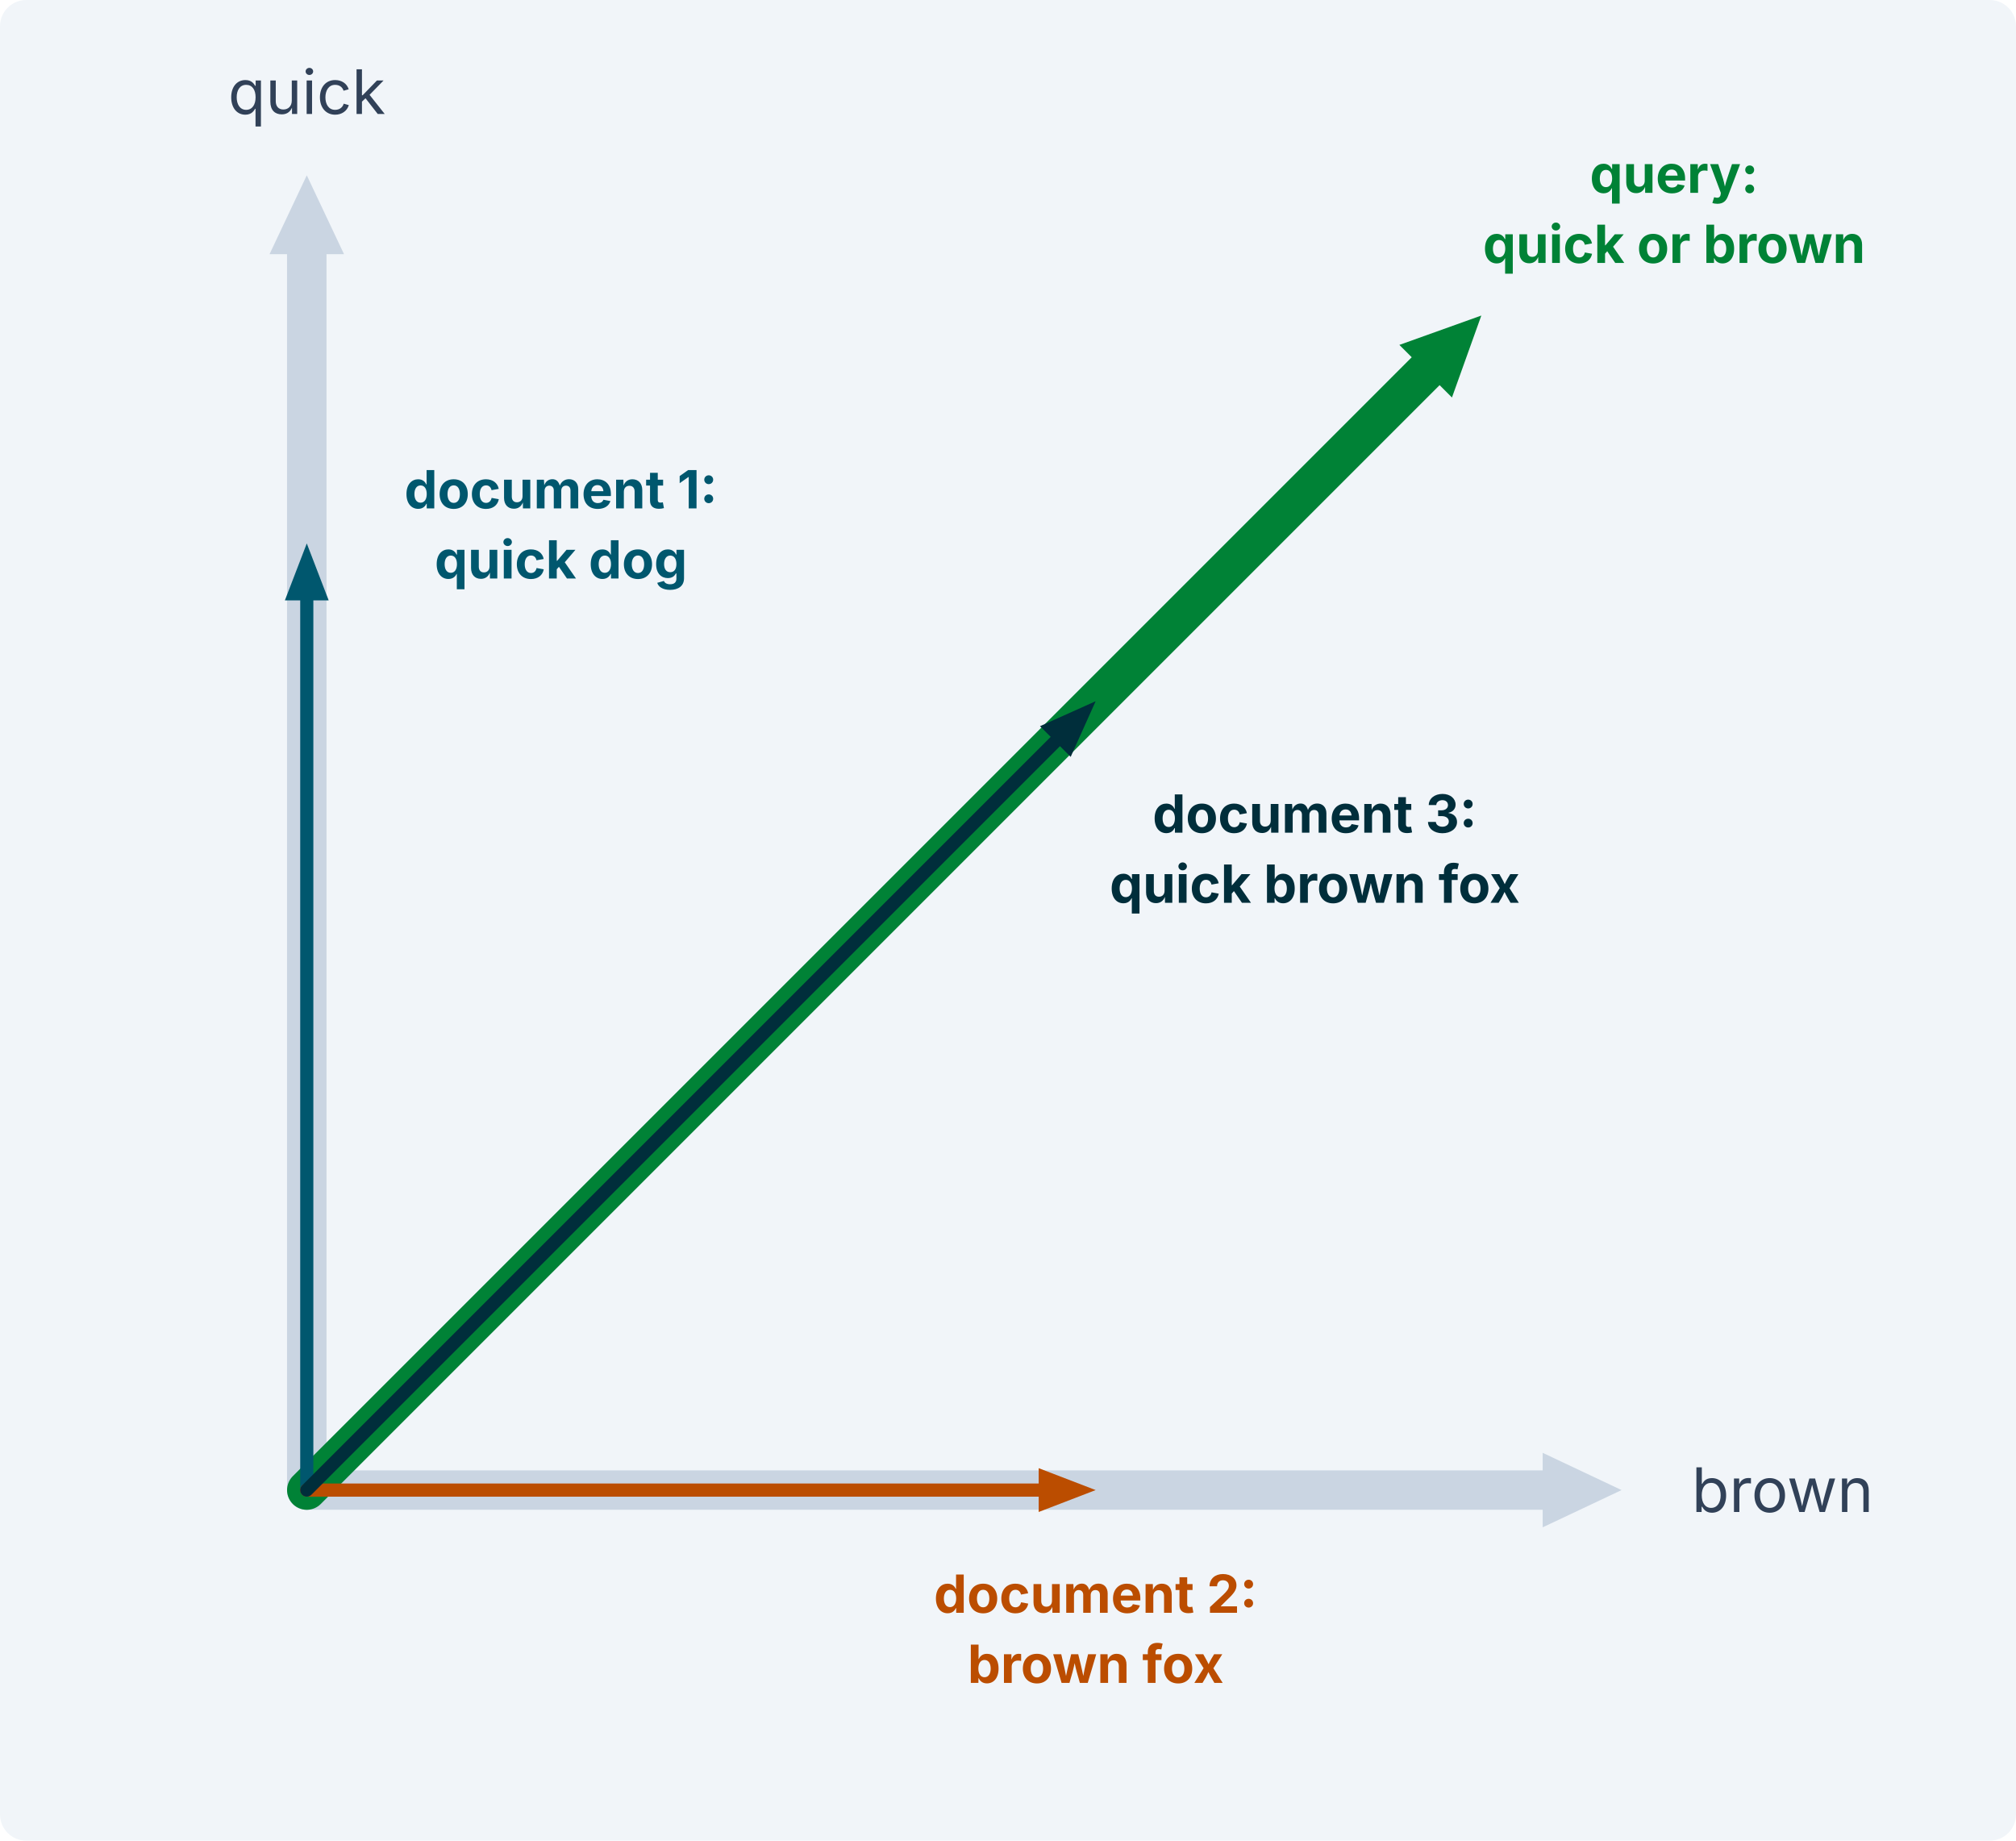
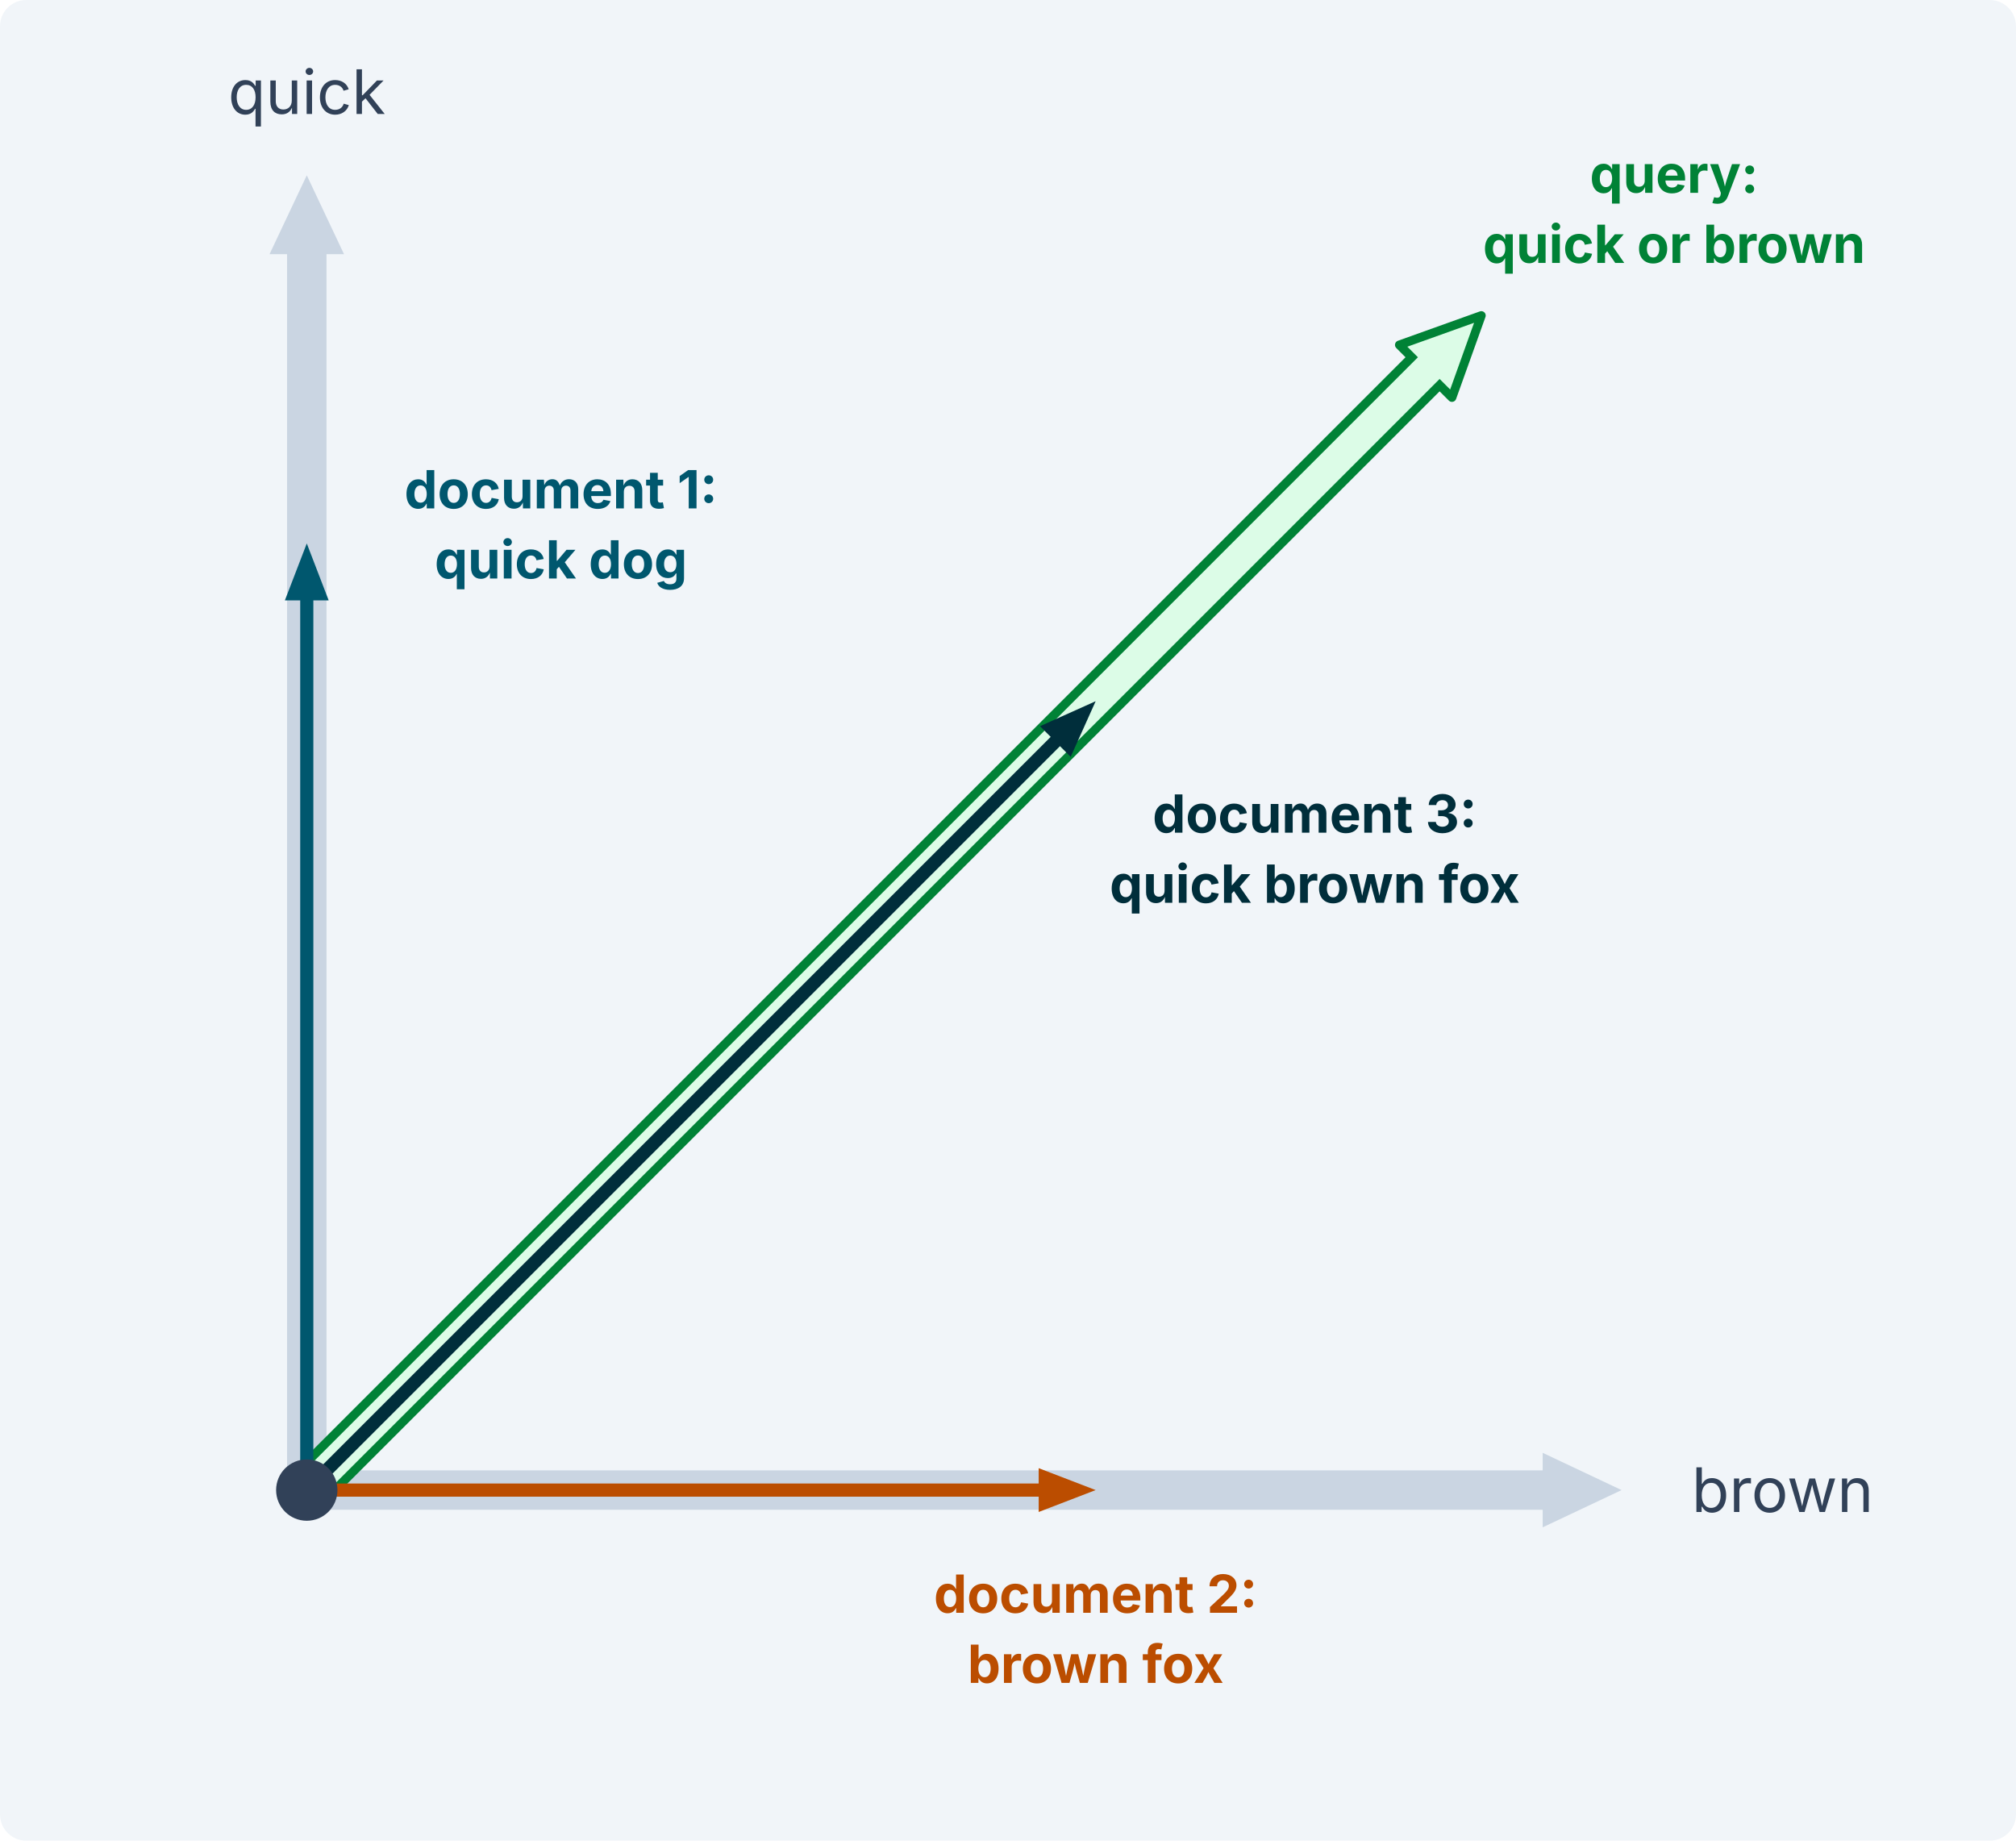
<svg xmlns="http://www.w3.org/2000/svg" viewBox="0 0 460 420" style="display:block;width:100%;max-width:460px;margin:0 auto">
  <style>
    .asr .axlbl { font-family: Inter, -apple-system, BlinkMacSystemFont, 'Segoe UI', Helvetica, Arial, sans-serif; font-size: 14px; fill: #314158; }
    .asr .qtext { font-family: Inter, -apple-system, BlinkMacSystemFont, 'Segoe UI', Helvetica, Arial, sans-serif; font-size: 12px; font-weight: bold; fill: #008236; }
    .asr .dtext { font-family: Inter, -apple-system, BlinkMacSystemFont, 'Segoe UI', Helvetica, Arial, sans-serif; font-size: 12px; font-weight: bold; }
    .asr .ang   { font-family: Inter, -apple-system, BlinkMacSystemFont, 'Segoe UI', Helvetica, Arial, sans-serif; font-size: 15px; font-style: italic; }
  </style>
  <g class="asr">
    <rect width="460" height="420" fill="#f1f5f9" rx="6" />
    <path d="M 70 340 L 354.0 340.0" stroke="#cad5e2" stroke-width="9" stroke-linecap="round" fill="none" />
    <polygon points="370.0,340.0 352.0,348.5 352.0,331.5" fill="#cad5e2" />
    <path d="M 70 340 L 70.0 56.0" stroke="#cad5e2" stroke-width="9" stroke-linecap="round" fill="none" />
    <polygon points="70.0,40.0 78.5,58.0 61.5,58.0" fill="#cad5e2" />
    <text x="386" y="345" class="axlbl">brown</text>
    <text x="70" y="26" text-anchor="middle" class="axlbl">quick</text>
-     <path d="M 70 340 L 326.7 83.3" stroke="#008236" stroke-width="9" stroke-linecap="round" fill="none" />
-     <polygon points="338.0,72.0 331.3,90.7 319.3,78.7" fill="#008236" />
+     <path d="M 70 340 L 326.7 83.3" stroke="#008236" stroke-width="11" fill="none" />
+     <polygon points="338.0,72.0 331.3,90.7 319.3,78.7" fill="#dcfce7" stroke="#008236" stroke-width="2" stroke-linejoin="round" />
+     <path d="M 70 340 L 326.7 83.3" stroke="#dcfce7" stroke-width="7" fill="none" />
    <text x="382" y="44" text-anchor="middle" class="qtext">query:</text>
    <text x="382" y="60" text-anchor="middle" class="qtext">quick or brown</text>
    <path d="M 70 340 L 70.0 135.0" stroke="#00576e" stroke-width="3" stroke-linecap="round" fill="none" />
    <polygon points="70.0,124.0 75.0,137.0 65.0,137.0" fill="#00576e" />
    <path d="M 70 340 L 239.0 340.0" stroke="#bb4d00" stroke-width="3" stroke-linecap="round" fill="none" />
    <polygon points="250.0,340.0 237.0,345.0 237.0,335.0" fill="#bb4d00" />
    <path d="M 70 340 L 242.2 167.8" stroke="#002e3b" stroke-width="3" stroke-linecap="round" fill="none" />
    <polygon points="250.0,160.0 244.3,172.7 237.3,165.7" fill="#002e3b" />
    <text x="128" y="116" text-anchor="middle" class="dtext" fill="#00576e">document 1:</text>
    <text x="128" y="132" text-anchor="middle" class="dtext" fill="#00576e">quick dog</text>
    <text x="250" y="368" text-anchor="middle" class="dtext" fill="#bb4d00">document 2:</text>
    <text x="250" y="384" text-anchor="middle" class="dtext" fill="#bb4d00">brown fox</text>
    <text x="300" y="190" text-anchor="middle" class="dtext" fill="#002e3b">document 3:</text>
    <text x="300" y="206" text-anchor="middle" class="dtext" fill="#002e3b">quick brown fox</text>
+     <circle cx="70" cy="340" r="7" fill="#314158" />
  </g>
</svg>
